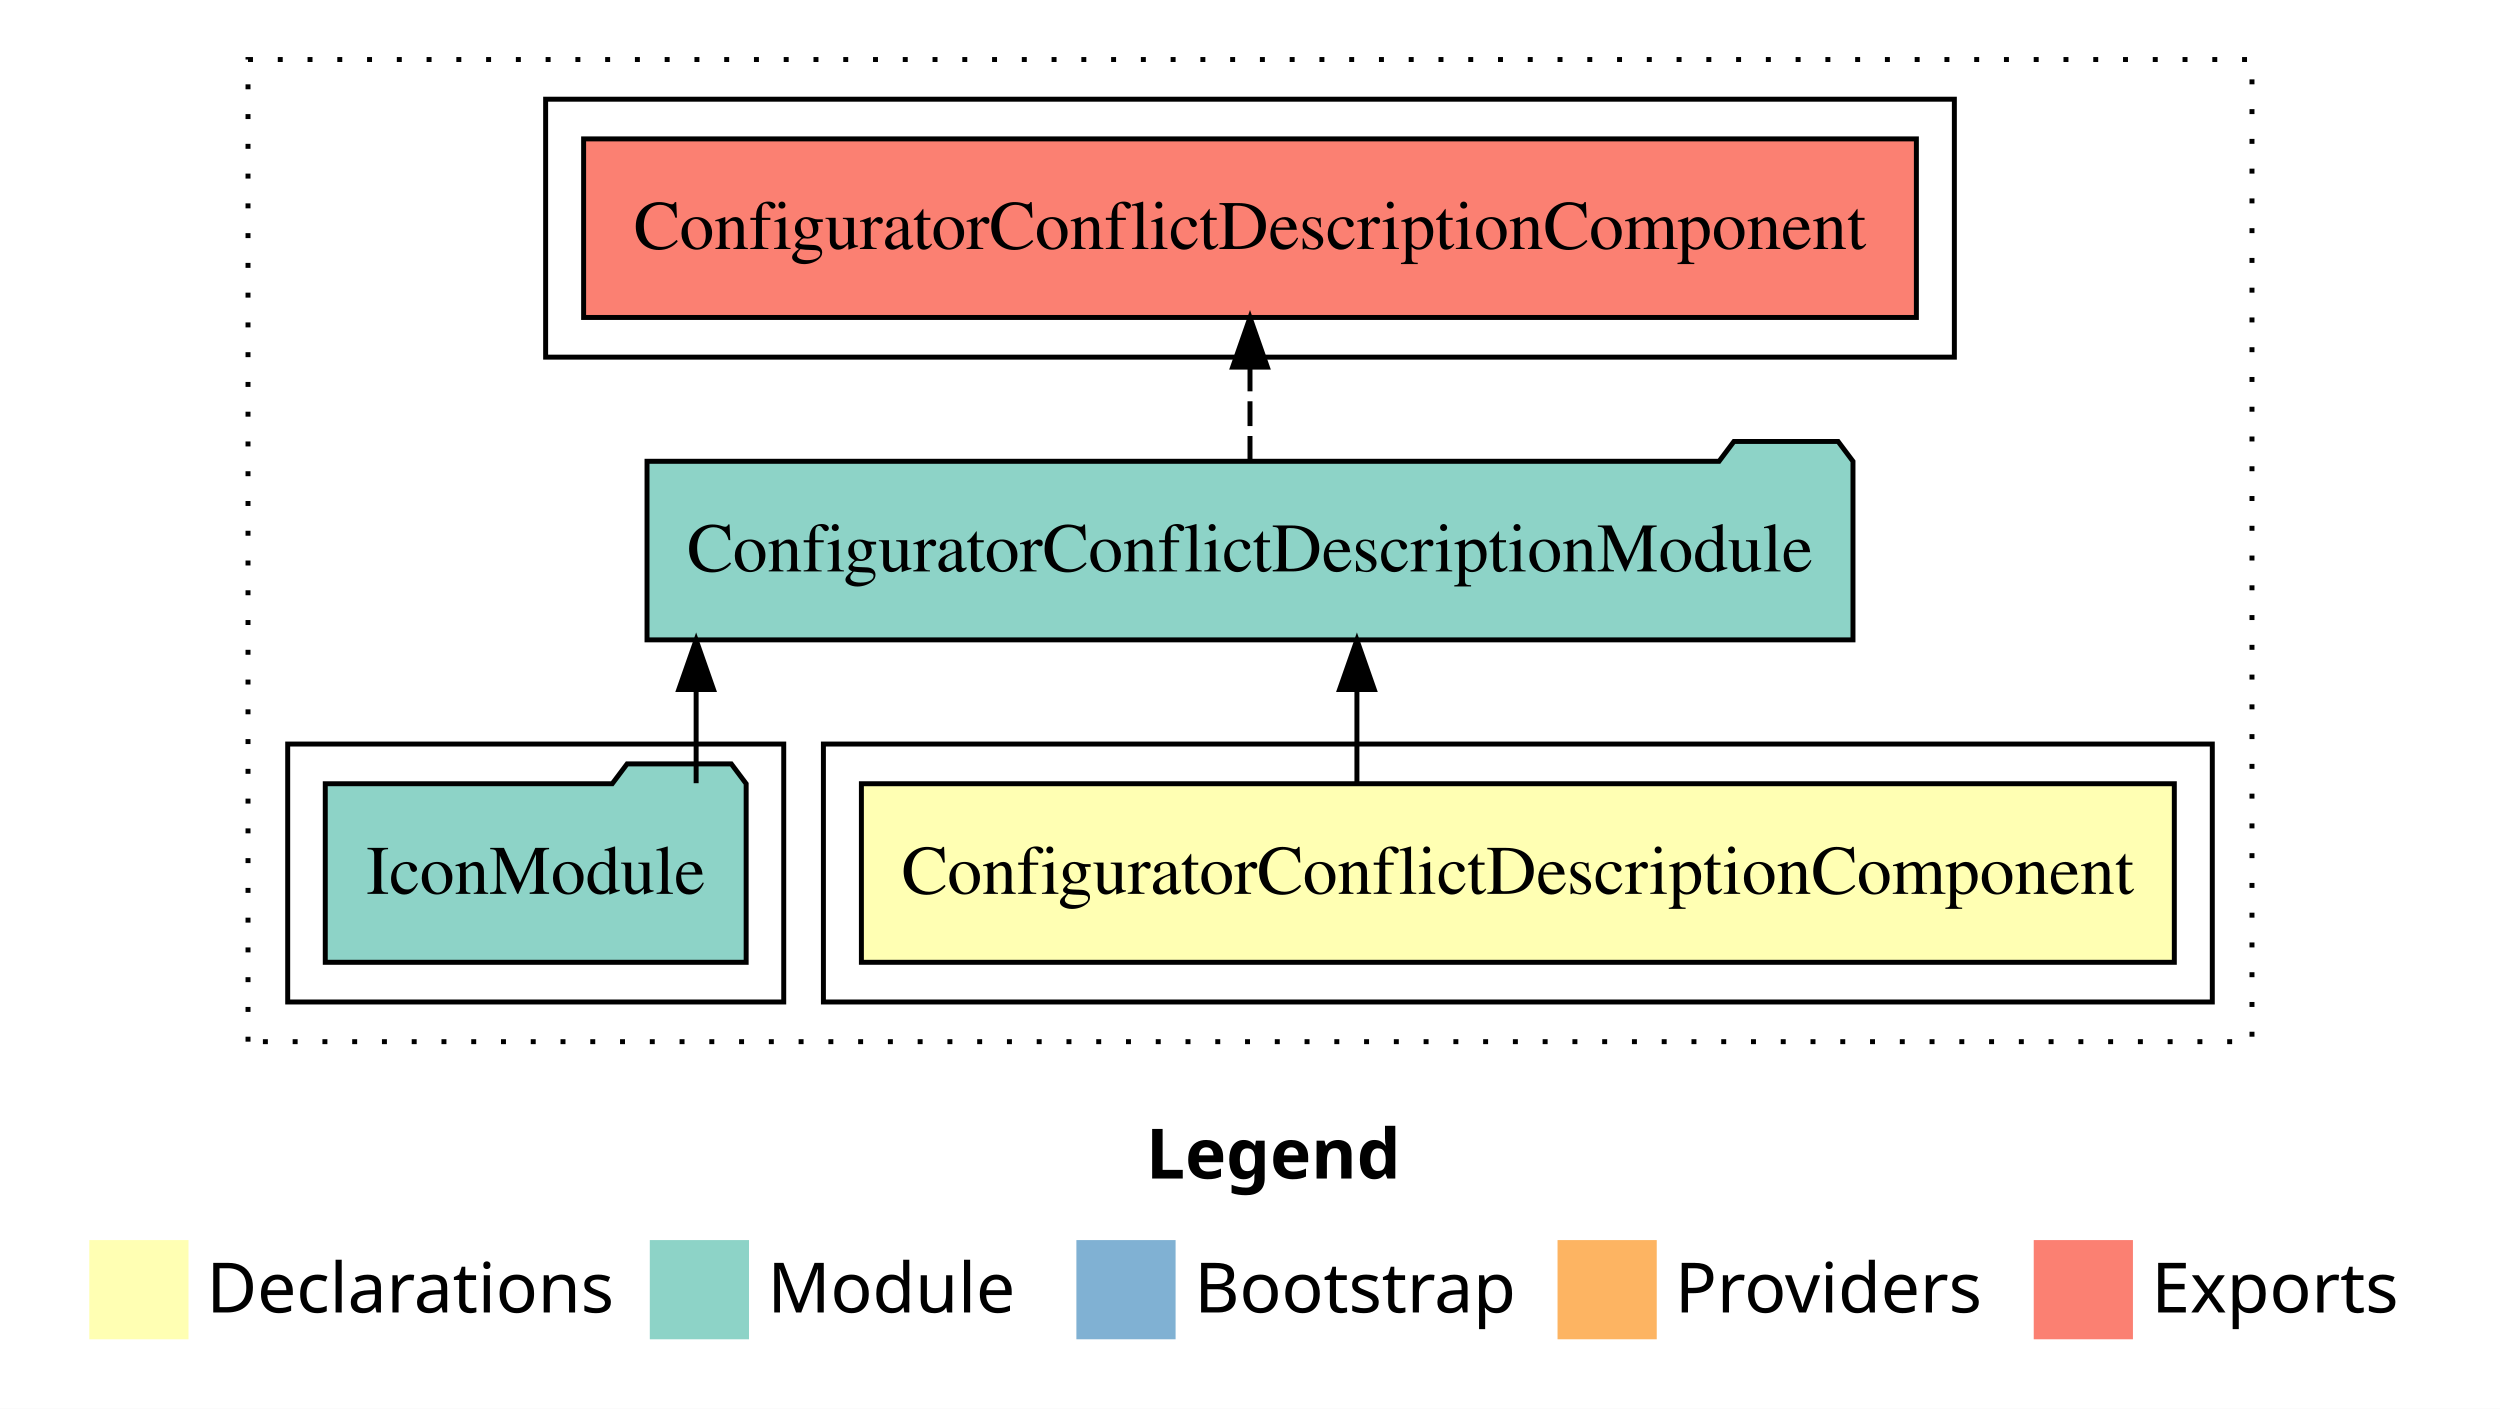
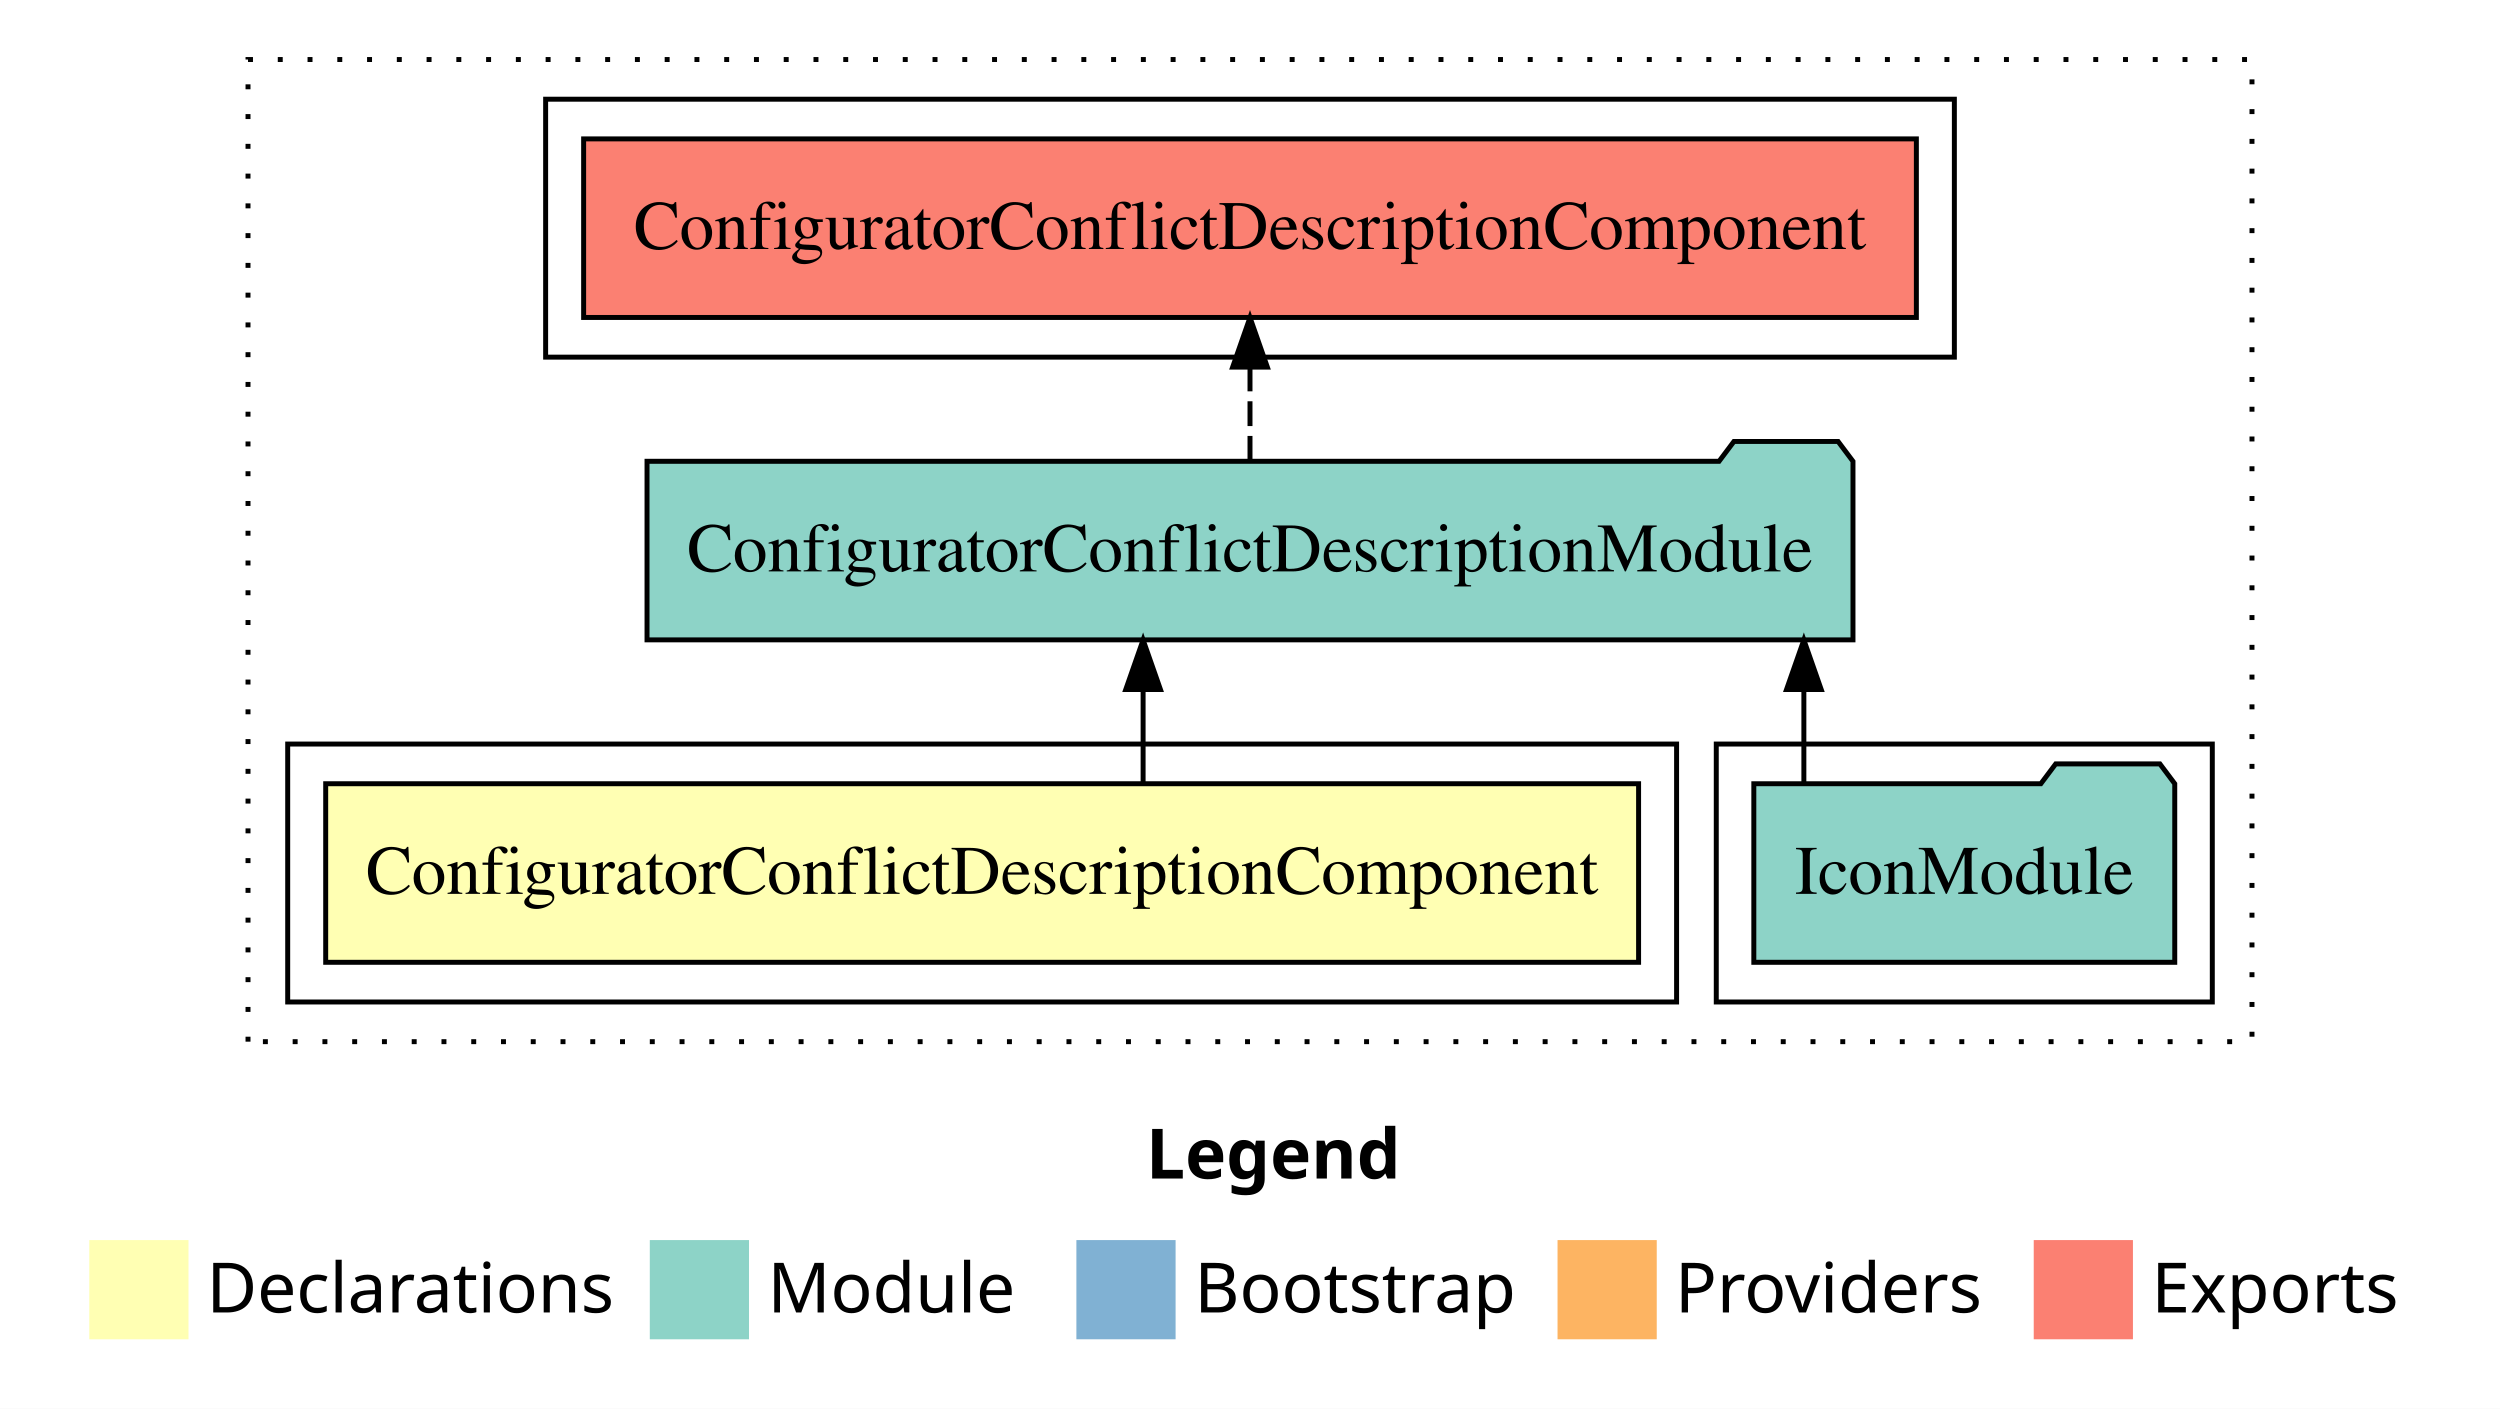
<svg xmlns="http://www.w3.org/2000/svg" width="504pt" height="284pt" viewBox="0.00 0.00 504.00 284.00">
  <g id="graph0" class="graph" transform="scale(1 1) rotate(0) translate(4 280)">
-     <polygon fill="#ffffff" stroke="transparent" points="-4,4 -4,-280 500,-280 500,4 -4,4" />
-     <text text-anchor="start" x="227.009" y="-42.4" font-family="sans-serif" font-weight="bold" font-size="14.00" fill="#000000">Legend</text>
+     <polygon fill="white" stroke="transparent" points="-4,4 -4,-280 500,-280 500,4 -4,4" />
+     <text text-anchor="start" x="227.01" y="-42.4" font-family="sans-serif" font-weight="bold" font-size="14.00">Legend</text>
    <polygon fill="#ffffb3" stroke="transparent" points="14,-10 14,-30 34,-30 34,-10 14,-10" />
-     <text text-anchor="start" x="37.629" y="-15.4" font-family="sans-serif" font-size="14.00" fill="#000000">  Declarations</text>
+     <text text-anchor="start" x="37.63" y="-15.4" font-family="sans-serif" font-size="14.00">  Declarations</text>
    <polygon fill="#8dd3c7" stroke="transparent" points="127,-10 127,-30 147,-30 147,-10 127,-10" />
-     <text text-anchor="start" x="150.725" y="-15.4" font-family="sans-serif" font-size="14.00" fill="#000000">  Module</text>
+     <text text-anchor="start" x="150.73" y="-15.4" font-family="sans-serif" font-size="14.00">  Module</text>
    <polygon fill="#80b1d3" stroke="transparent" points="213,-10 213,-30 233,-30 233,-10 213,-10" />
-     <text text-anchor="start" x="236.781" y="-15.4" font-family="sans-serif" font-size="14.00" fill="#000000">  Bootstrap</text>
+     <text text-anchor="start" x="236.78" y="-15.4" font-family="sans-serif" font-size="14.00">  Bootstrap</text>
    <polygon fill="#fdb462" stroke="transparent" points="310,-10 310,-30 330,-30 330,-10 310,-10" />
-     <text text-anchor="start" x="333.673" y="-15.4" font-family="sans-serif" font-size="14.00" fill="#000000">  Providers</text>
+     <text text-anchor="start" x="333.67" y="-15.4" font-family="sans-serif" font-size="14.00">  Providers</text>
    <polygon fill="#fb8072" stroke="transparent" points="406,-10 406,-30 426,-30 426,-10 406,-10" />
-     <text text-anchor="start" x="429.726" y="-15.4" font-family="sans-serif" font-size="14.00" fill="#000000">  Exports</text>
+     <text text-anchor="start" x="429.73" y="-15.4" font-family="sans-serif" font-size="14.00">  Exports</text>
    <g id="clust1" class="cluster">
-       <polygon fill="none" stroke="#000000" stroke-dasharray="1,5" points="46,-70 46,-268 450,-268 450,-70 46,-70" />
+       <polygon fill="none" stroke="black" stroke-dasharray="1,5" points="46,-70 46,-268 450,-268 450,-70 46,-70" />
+     </g>
+     <g id="clust4" class="cluster">
+       <polygon fill="none" stroke="black" points="342,-78 342,-130 442,-130 442,-78 342,-78" />
    </g>
    <g id="clust2" class="cluster">
-       <polygon fill="none" stroke="#000000" points="162,-78 162,-130 442,-130 442,-78 162,-78" />
-     </g>
-     <g id="clust4" class="cluster">
-       <polygon fill="none" stroke="#000000" points="54,-78 54,-130 154,-130 154,-78 54,-78" />
+       <polygon fill="none" stroke="black" points="54,-78 54,-130 334,-130 334,-78 54,-78" />
    </g>
    <g id="clust5" class="cluster">
-       <polygon fill="none" stroke="#000000" points="106,-208 106,-260 390,-260 390,-208 106,-208" />
+       <polygon fill="none" stroke="black" points="106,-208 106,-260 390,-260 390,-208 106,-208" />
    </g>
    <g id="node1" class="node">
-       <polygon fill="#ffffb3" stroke="#000000" points="434.343,-122 169.657,-122 169.657,-86 434.343,-86 434.343,-122" />
-       <text text-anchor="middle" x="302" y="-99.8" font-family="Times,serif" font-size="14.00" fill="#000000">ConfiguratorConflictDescriptionComponent</text>
+       <polygon fill="#ffffb3" stroke="black" points="326.34,-122 61.66,-122 61.66,-86 326.34,-86 326.34,-122" />
+       <text text-anchor="middle" x="194" y="-99.8" font-family="Times,serif" font-size="14.00">ConfiguratorConflictDescriptionComponent</text>
    </g>
    <g id="node2" class="node">
-       <polygon fill="#8dd3c7" stroke="#000000" points="369.56,-187 366.56,-191 345.56,-191 342.56,-187 126.44,-187 126.44,-151 369.56,-151 369.56,-187" />
-       <text text-anchor="middle" x="248" y="-164.8" font-family="Times,serif" font-size="14.00" fill="#000000">ConfiguratorConflictDescriptionModule</text>
+       <polygon fill="#8dd3c7" stroke="black" points="369.56,-187 366.56,-191 345.56,-191 342.56,-187 126.44,-187 126.44,-151 369.56,-151 369.56,-187" />
+       <text text-anchor="middle" x="248" y="-164.8" font-family="Times,serif" font-size="14.00">ConfiguratorConflictDescriptionModule</text>
    </g>
    <g id="edge1" class="edge">
-       <path fill="none" stroke="#000000" d="M269.554,-122.106C269.554,-122.106 269.554,-140.991 269.554,-140.991" />
-       <polygon fill="#000000" stroke="#000000" points="266.054,-140.991 269.554,-150.991 273.054,-140.991 266.054,-140.991" />
+       <path fill="none" stroke="black" d="M226.45,-122.11C226.45,-122.11 226.45,-140.99 226.45,-140.99" />
+       <polygon fill="black" stroke="black" points="222.95,-140.99 226.45,-150.99 229.95,-140.99 222.95,-140.99" />
    </g>
    <g id="node4" class="node">
-       <polygon fill="#fb8072" stroke="#000000" points="382.343,-252 113.657,-252 113.657,-216 382.343,-216 382.343,-252" />
-       <text text-anchor="middle" x="248" y="-229.8" font-family="Times,serif" font-size="14.00" fill="#000000">ConfiguratorConflictDescriptionComponent </text>
+       <polygon fill="#fb8072" stroke="black" points="382.34,-252 113.66,-252 113.66,-216 382.34,-216 382.34,-252" />
+       <text text-anchor="middle" x="248" y="-229.8" font-family="Times,serif" font-size="14.00">ConfiguratorConflictDescriptionComponent </text>
    </g>
    <g id="edge3" class="edge">
-       <path fill="none" stroke="#000000" stroke-dasharray="5,2" d="M248,-187.106C248,-187.106 248,-205.991 248,-205.991" />
-       <polygon fill="#000000" stroke="#000000" points="244.5,-205.991 248,-215.991 251.5,-205.991 244.5,-205.991" />
+       <path fill="none" stroke="black" stroke-dasharray="5,2" d="M248,-187.11C248,-187.11 248,-205.99 248,-205.99" />
+       <polygon fill="black" stroke="black" points="244.5,-205.99 248,-215.99 251.5,-205.99 244.5,-205.99" />
    </g>
    <g id="node3" class="node">
-       <polygon fill="#8dd3c7" stroke="#000000" points="146.426,-122 143.426,-126 122.426,-126 119.426,-122 61.574,-122 61.574,-86 146.426,-86 146.426,-122" />
-       <text text-anchor="middle" x="104" y="-99.8" font-family="Times,serif" font-size="14.00" fill="#000000">IconModule</text>
+       <polygon fill="#8dd3c7" stroke="black" points="434.43,-122 431.43,-126 410.43,-126 407.43,-122 349.57,-122 349.57,-86 434.43,-86 434.43,-122" />
+       <text text-anchor="middle" x="392" y="-99.8" font-family="Times,serif" font-size="14.00">IconModule</text>
    </g>
    <g id="edge2" class="edge">
-       <path fill="none" stroke="#000000" d="M136.341,-122.106C136.341,-122.106 136.341,-140.991 136.341,-140.991" />
-       <polygon fill="#000000" stroke="#000000" points="132.841,-140.991 136.341,-150.991 139.841,-140.991 132.841,-140.991" />
+       <path fill="none" stroke="black" d="M359.66,-122.11C359.66,-122.11 359.66,-140.99 359.66,-140.99" />
+       <polygon fill="black" stroke="black" points="356.16,-140.99 359.66,-150.99 363.16,-140.99 356.16,-140.99" />
    </g>
  </g>
</svg>
